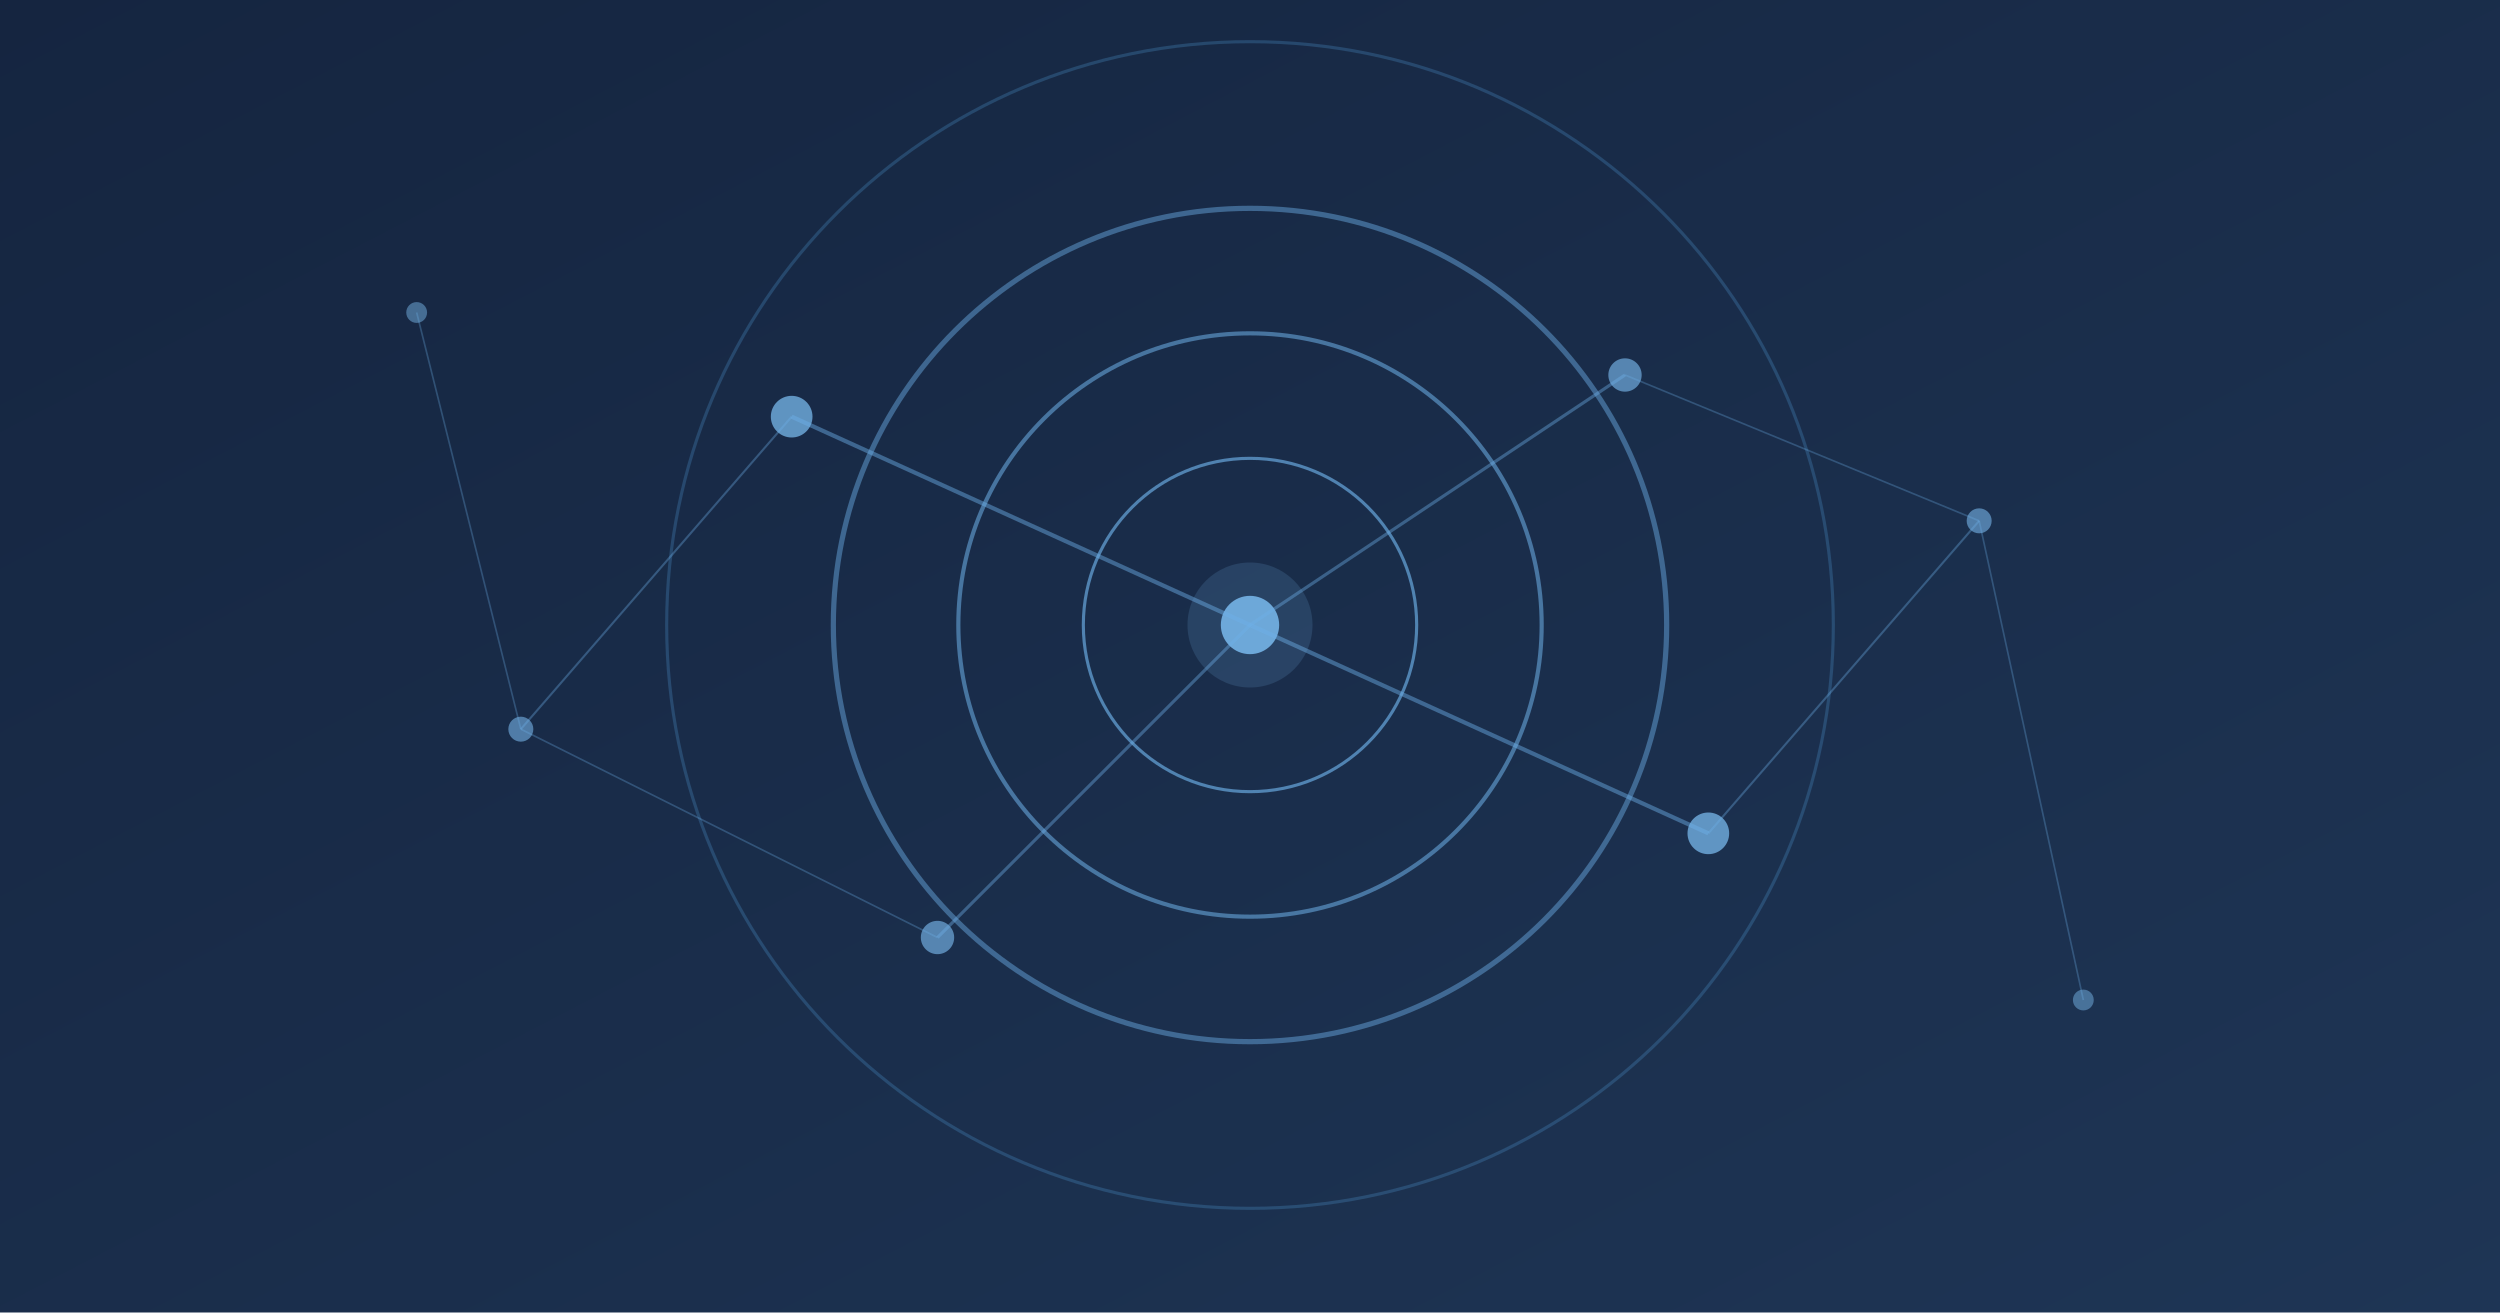
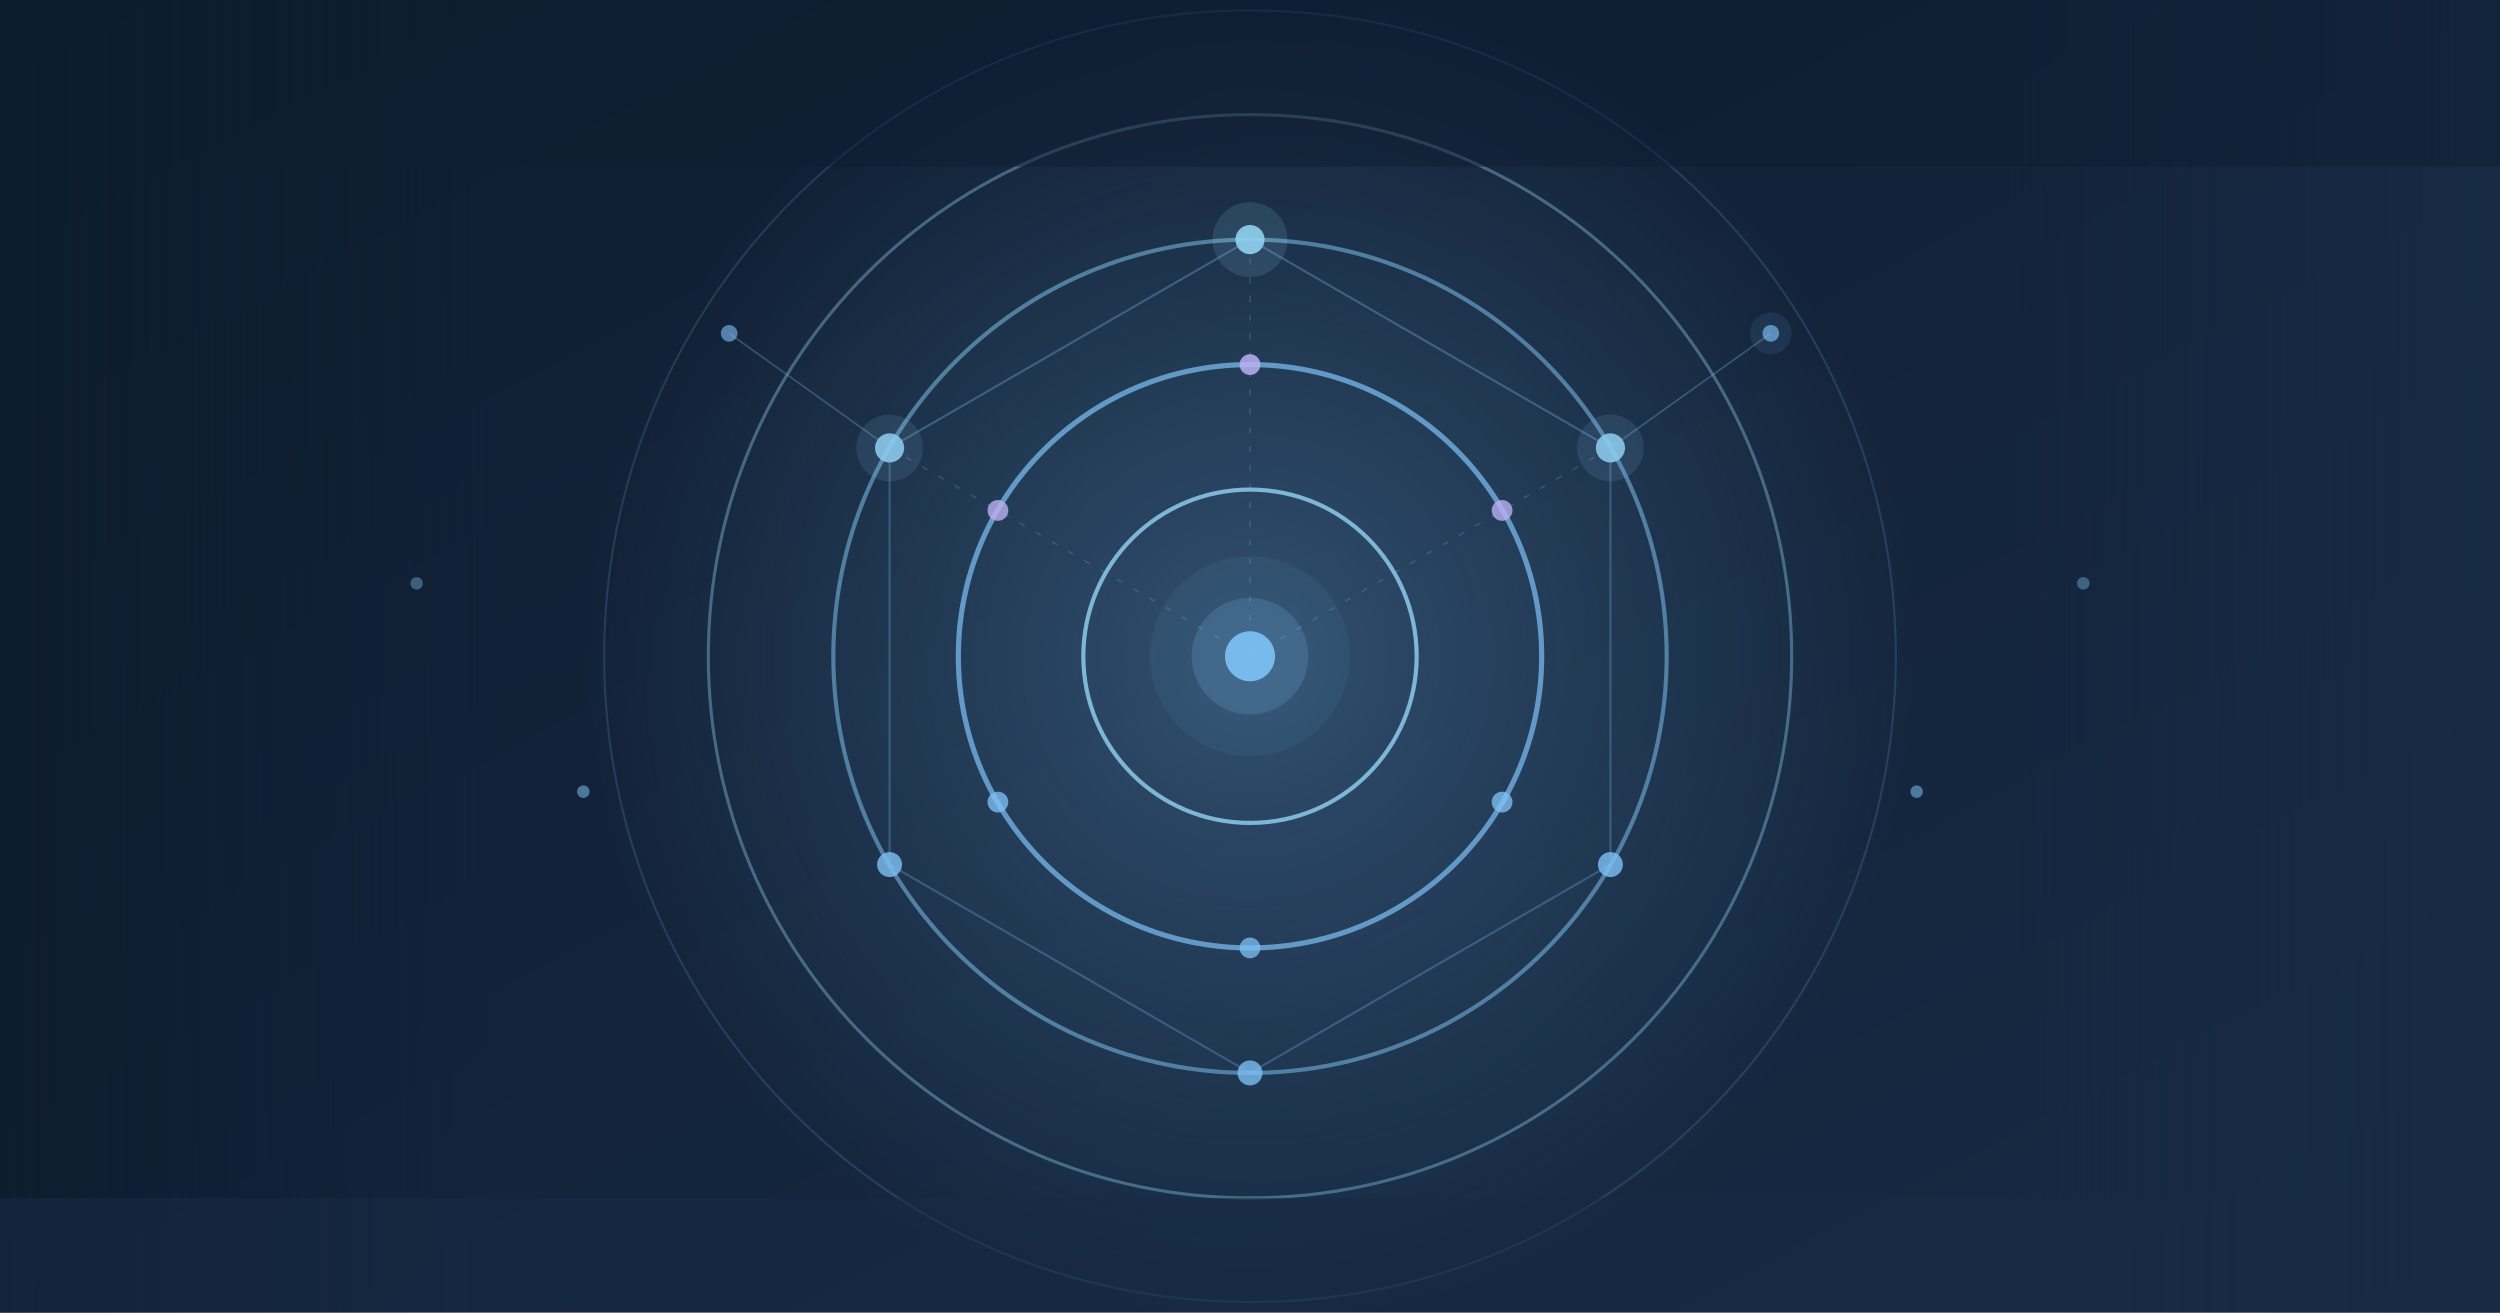
<svg xmlns="http://www.w3.org/2000/svg" viewBox="0 0 1200 630" width="1200" height="630">
  <defs>
-     <linearGradient id="g" x1="0%" y1="0%" x2="100%" y2="100%">
-       <stop offset="0%" style="stop-color:#152540" />
-       <stop offset="100%" style="stop-color:#1e3555" />
+     <linearGradient id="bg" x1="0%" y1="0%" x2="100%" y2="100%">
+       <stop offset="0%" style="stop-color:#0e1c2f" />
+       <stop offset="100%" style="stop-color:#172b45" />
    </linearGradient>
+     <linearGradient id="fade-l" x1="0%" y1="0%" x2="100%" y2="0%">
+       <stop offset="0%" style="stop-color:#0e1c2f;stop-opacity:1" />
+       <stop offset="20%" style="stop-color:#0e1c2f;stop-opacity:0" />
+     </linearGradient>
+     <linearGradient id="fade-r" x1="0%" y1="0%" x2="100%" y2="0%">
+       <stop offset="80%" style="stop-color:#172b45;stop-opacity:0" />
+       <stop offset="100%" style="stop-color:#172b45;stop-opacity:1" />
+     </linearGradient>
+     <radialGradient id="glow-center" cx="50%" cy="50%" r="50%">
+       <stop offset="0%" style="stop-color:#7ec0f5;stop-opacity:0.28" />
+       <stop offset="100%" style="stop-color:#7ec0f5;stop-opacity:0" />
+     </radialGradient>
+     <radialGradient id="glow-node" cx="50%" cy="50%" r="50%">
+       <stop offset="0%" style="stop-color:#90d0f0;stop-opacity:0.22" />
+       <stop offset="100%" style="stop-color:#90d0f0;stop-opacity:0" />
+     </radialGradient>
  </defs>
-   <rect width="1200" height="630" fill="url(#g)" />
-   <circle cx="600" cy="300" r="200" fill="none" stroke="#6db0e8" stroke-width="2.5" opacity="0.45" />
-   <circle cx="600" cy="300" r="140" fill="none" stroke="#6db0e8" stroke-width="2" opacity="0.55" />
-   <circle cx="600" cy="300" r="80" fill="none" stroke="#6db0e8" stroke-width="1.5" opacity="0.65" />
-   <circle cx="600" cy="300" r="280" fill="none" stroke="#4a90c9" stroke-width="1.5" opacity="0.3" />
-   <circle cx="600" cy="300" r="14" fill="#7ec0f5" opacity="0.8" />
-   <circle cx="600" cy="300" r="30" fill="#7ec0f5" opacity="0.15" />
-   <circle cx="380" cy="200" r="10" fill="#7ec0f5" opacity="0.7" />
-   <circle cx="820" cy="400" r="10" fill="#7ec0f5" opacity="0.7" />
-   <circle cx="450" cy="450" r="8" fill="#7ec0f5" opacity="0.6" />
-   <circle cx="780" cy="180" r="8" fill="#7ec0f5" opacity="0.6" />
-   <circle cx="250" cy="350" r="6" fill="#7ec0f5" opacity="0.55" />
-   <circle cx="950" cy="250" r="6" fill="#7ec0f5" opacity="0.55" />
-   <circle cx="200" cy="150" r="5" fill="#7ec0f5" opacity="0.45" />
-   <circle cx="1000" cy="480" r="5" fill="#7ec0f5" opacity="0.45" />
-   <line x1="600" y1="300" x2="380" y2="200" stroke="#6db0e8" stroke-width="2" opacity="0.45" />
-   <line x1="600" y1="300" x2="820" y2="400" stroke="#6db0e8" stroke-width="2" opacity="0.45" />
-   <line x1="600" y1="300" x2="450" y2="450" stroke="#6db0e8" stroke-width="1.5" opacity="0.4" />
-   <line x1="600" y1="300" x2="780" y2="180" stroke="#6db0e8" stroke-width="1.5" opacity="0.4" />
-   <line x1="380" y1="200" x2="250" y2="350" stroke="#6db0e8" stroke-width="1" opacity="0.35" />
-   <line x1="820" y1="400" x2="950" y2="250" stroke="#6db0e8" stroke-width="1" opacity="0.35" />
-   <line x1="250" y1="350" x2="200" y2="150" stroke="#6db0e8" stroke-width="0.8" opacity="0.3" />
-   <line x1="950" y1="250" x2="1000" y2="480" stroke="#6db0e8" stroke-width="0.8" opacity="0.3" />
-   <line x1="450" y1="450" x2="250" y2="350" stroke="#6db0e8" stroke-width="0.8" opacity="0.3" />
-   <line x1="780" y1="180" x2="950" y2="250" stroke="#6db0e8" stroke-width="0.8" opacity="0.3" />
+   <rect width="1200" height="630" fill="url(#bg)" />
+   <ellipse cx="600" cy="315" rx="320" ry="320" fill="url(#glow-center)" />
+   <circle cx="600" cy="315" r="260" fill="none" stroke="#90d0f0" stroke-width="1.5" opacity="0.38" />
+   <circle cx="600" cy="315" r="200" fill="none" stroke="#7bbde8" stroke-width="2" opacity="0.55" />
+   <circle cx="600" cy="315" r="140" fill="none" stroke="#7ec0f5" stroke-width="2.5" opacity="0.7" />
+   <circle cx="600" cy="315" r="80" fill="none" stroke="#90d0f0" stroke-width="2" opacity="0.82" />
+   <circle cx="600" cy="315" r="310" fill="none" stroke="#5b88b0" stroke-width="1" opacity="0.25" />
+   <circle cx="600" cy="115" r="7" fill="#90d0f0" opacity="0.9" />
+   <circle cx="600" cy="115" r="18" fill="#90d0f0" opacity="0.14" />
+   <circle cx="773" cy="215" r="7" fill="#90d0f0" opacity="0.85" />
+   <circle cx="773" cy="215" r="16" fill="#90d0f0" opacity="0.12" />
+   <circle cx="773" cy="415" r="6" fill="#7ec0f5" opacity="0.8" />
+   <circle cx="600" cy="515" r="6" fill="#7ec0f5" opacity="0.78" />
+   <circle cx="427" cy="415" r="6" fill="#7ec0f5" opacity="0.8" />
+   <circle cx="427" cy="215" r="7" fill="#90d0f0" opacity="0.85" />
+   <circle cx="427" cy="215" r="16" fill="#90d0f0" opacity="0.12" />
+   <circle cx="600" cy="175" r="5" fill="#bab0f0" opacity="0.85" />
+   <circle cx="721" cy="245" r="5" fill="#bab0f0" opacity="0.8" />
+   <circle cx="721" cy="385" r="5" fill="#7ec0f5" opacity="0.78" />
+   <circle cx="600" cy="455" r="5" fill="#7ec0f5" opacity="0.75" />
+   <circle cx="479" cy="385" r="5" fill="#7ec0f5" opacity="0.78" />
+   <circle cx="479" cy="245" r="5" fill="#bab0f0" opacity="0.8" />
+   <circle cx="600" cy="315" r="12" fill="#7ec0f5" opacity="0.92" />
+   <circle cx="600" cy="315" r="28" fill="#7ec0f5" opacity="0.18" />
+   <circle cx="600" cy="315" r="48" fill="#7ec0f5" opacity="0.07" />
+   <line x1="600" y1="115" x2="773" y2="215" stroke="#7ec0f5" stroke-width="1" opacity="0.32" />
+   <line x1="773" y1="215" x2="773" y2="415" stroke="#7ec0f5" stroke-width="1" opacity="0.28" />
+   <line x1="773" y1="415" x2="600" y2="515" stroke="#7ec0f5" stroke-width="1" opacity="0.28" />
+   <line x1="600" y1="515" x2="427" y2="415" stroke="#7ec0f5" stroke-width="1" opacity="0.28" />
+   <line x1="427" y1="415" x2="427" y2="215" stroke="#7ec0f5" stroke-width="1" opacity="0.28" />
+   <line x1="427" y1="215" x2="600" y2="115" stroke="#7ec0f5" stroke-width="1" opacity="0.32" />
+   <line x1="600" y1="115" x2="600" y2="315" stroke="#7ec0f5" stroke-width="0.8" opacity="0.2" stroke-dasharray="3 6" />
+   <line x1="773" y1="215" x2="600" y2="315" stroke="#7ec0f5" stroke-width="0.8" opacity="0.2" stroke-dasharray="3 6" />
+   <line x1="427" y1="215" x2="600" y2="315" stroke="#7ec0f5" stroke-width="0.8" opacity="0.2" stroke-dasharray="3 6" />
+   <circle cx="850" cy="160" r="4" fill="#7ec0f5" opacity="0.65" />
+   <circle cx="850" cy="160" r="10" fill="#7ec0f5" opacity="0.1" />
+   <circle cx="350" cy="160" r="4" fill="#7ec0f5" opacity="0.6" />
+   <circle cx="920" cy="380" r="3" fill="#7bbde8" opacity="0.55" />
+   <circle cx="280" cy="380" r="3" fill="#7bbde8" opacity="0.55" />
+   <circle cx="200" cy="280" r="3" fill="#7bbde8" opacity="0.48" />
+   <circle cx="1000" cy="280" r="3" fill="#7bbde8" opacity="0.48" />
+   <line x1="850" y1="160" x2="773" y2="215" stroke="#7ec0f5" stroke-width="0.8" opacity="0.3" />
+   <line x1="350" y1="160" x2="427" y2="215" stroke="#7ec0f5" stroke-width="0.8" opacity="0.3" />
+   <rect x="0" y="0" width="1200" height="630" fill="url(#fade-l)" />
+   <rect x="0" y="0" width="1200" height="630" fill="url(#fade-r)" />
+   <rect x="0" y="0" width="1200" height="80" fill="#0e1c2f" opacity="0.52" />
+   <rect x="0" y="575" width="1200" height="55" fill="#172b45" opacity="0.52" />
</svg>
